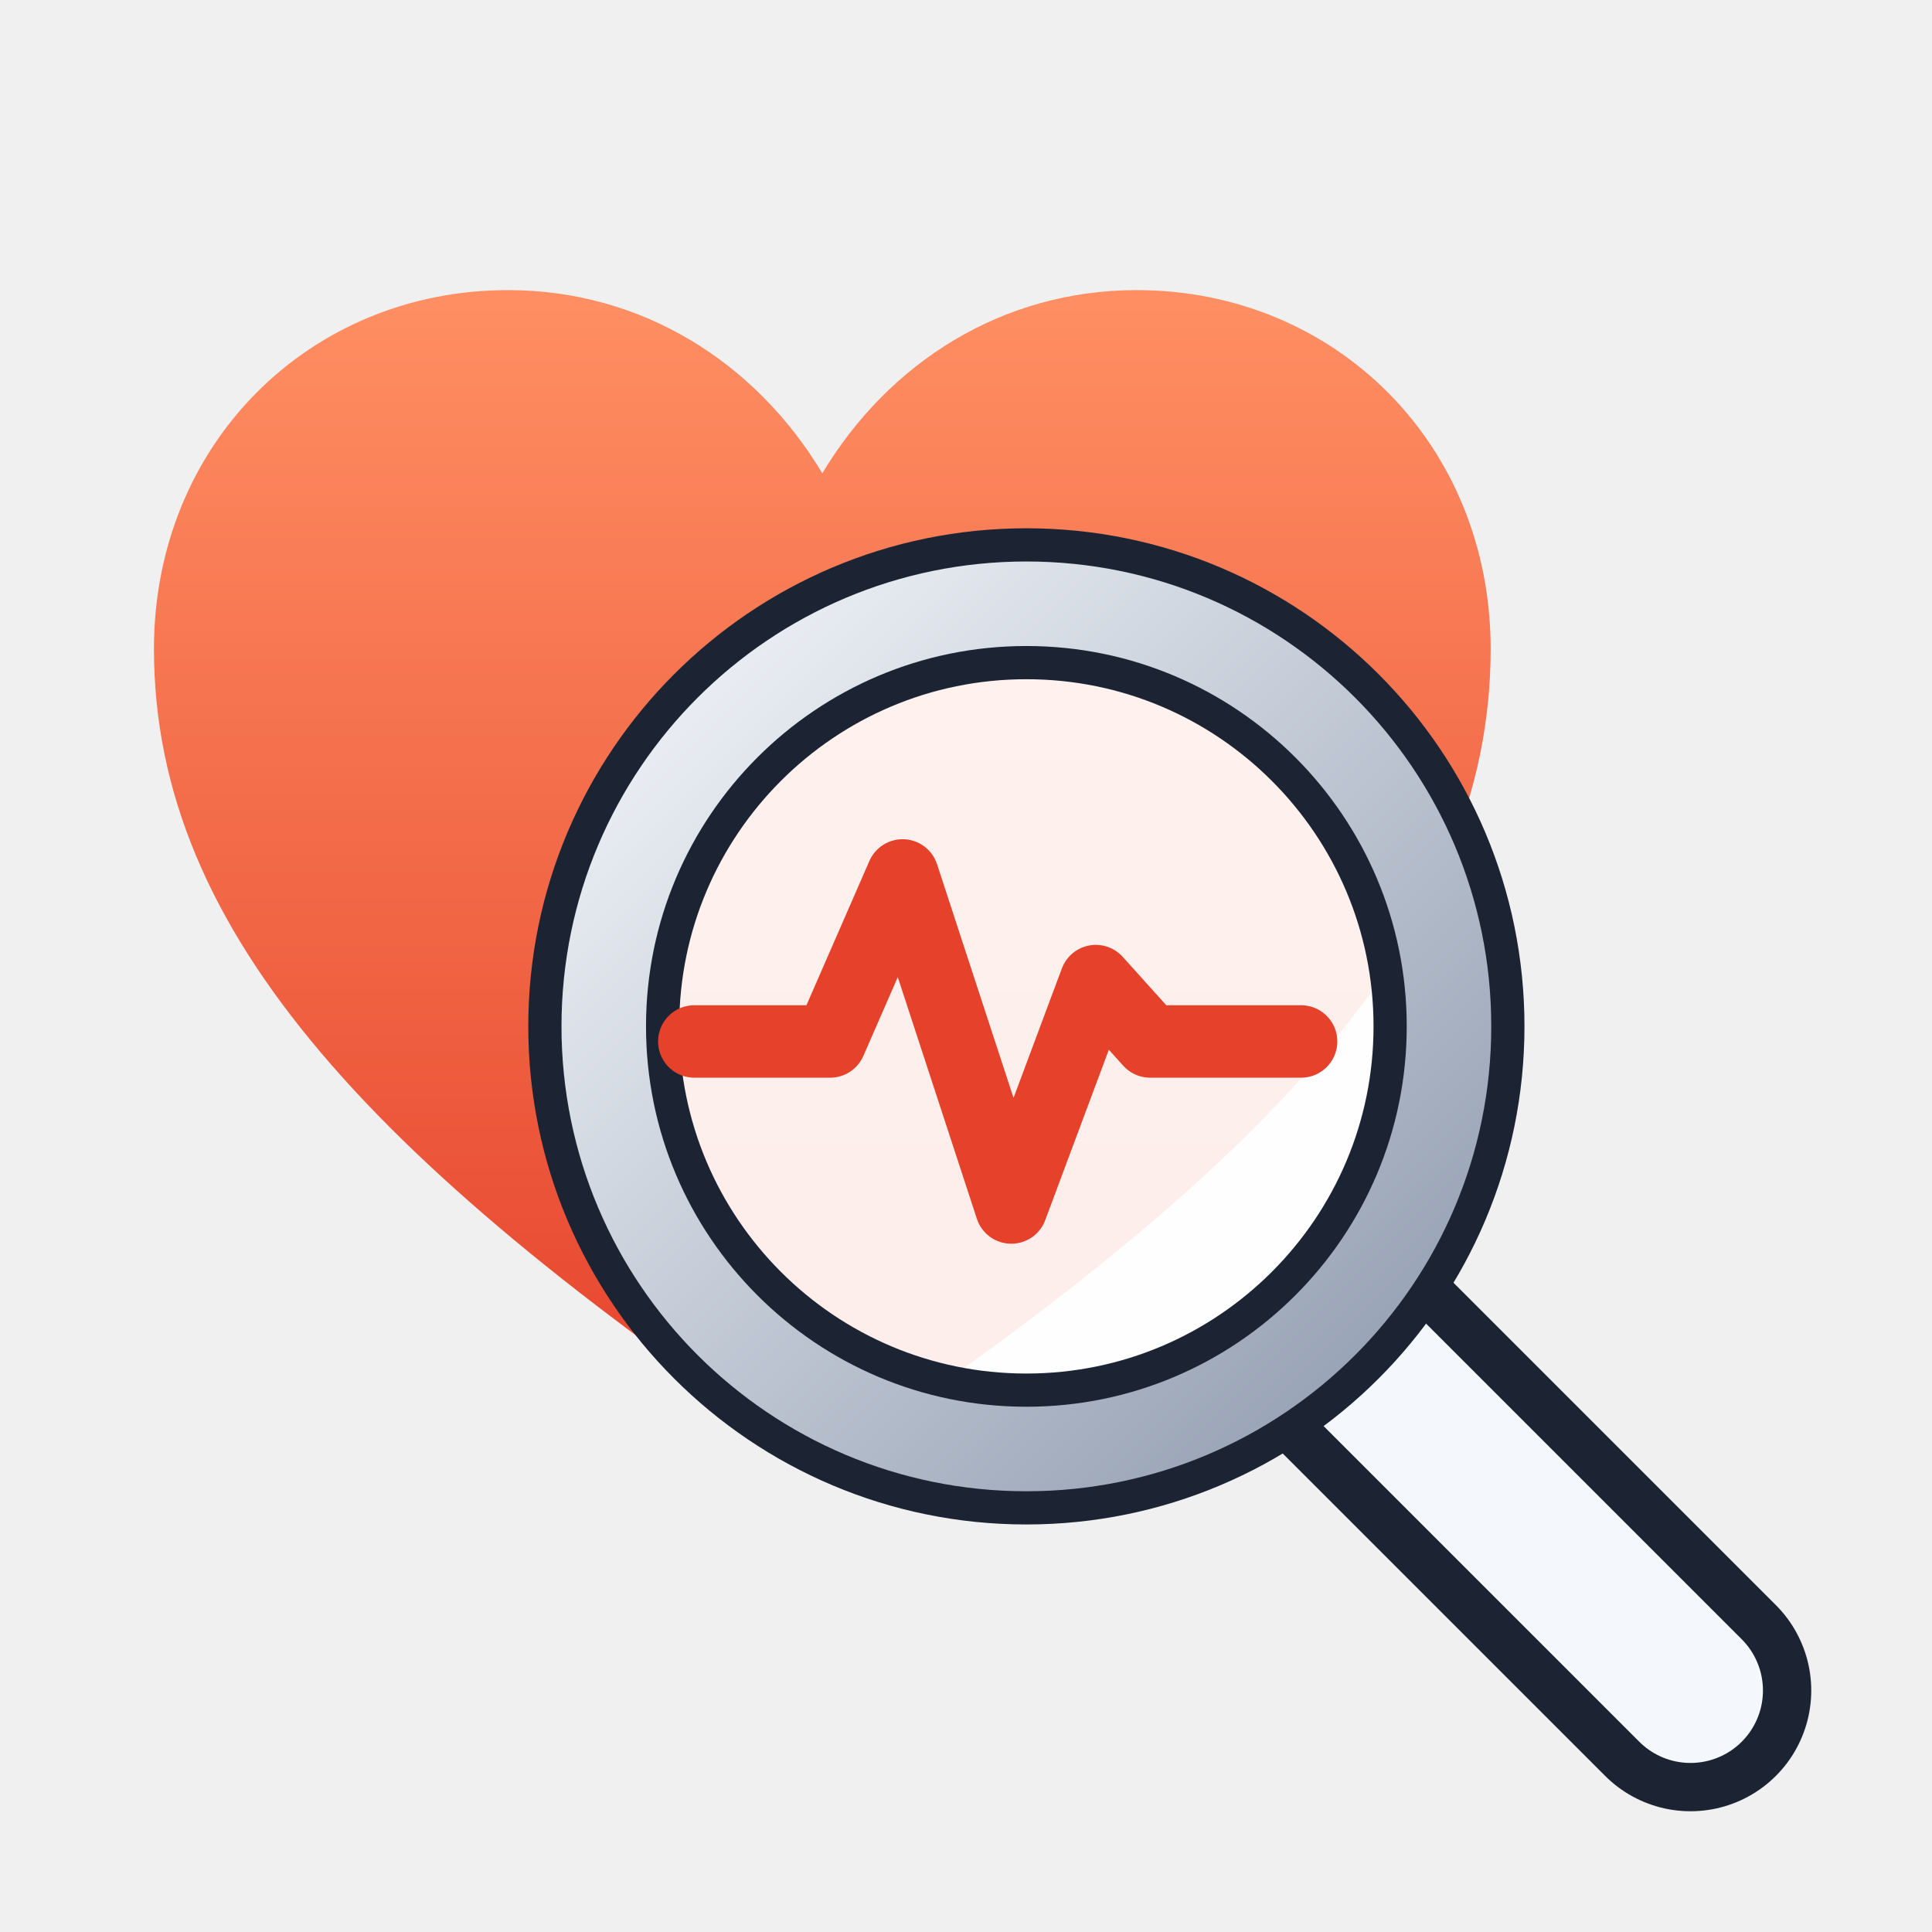
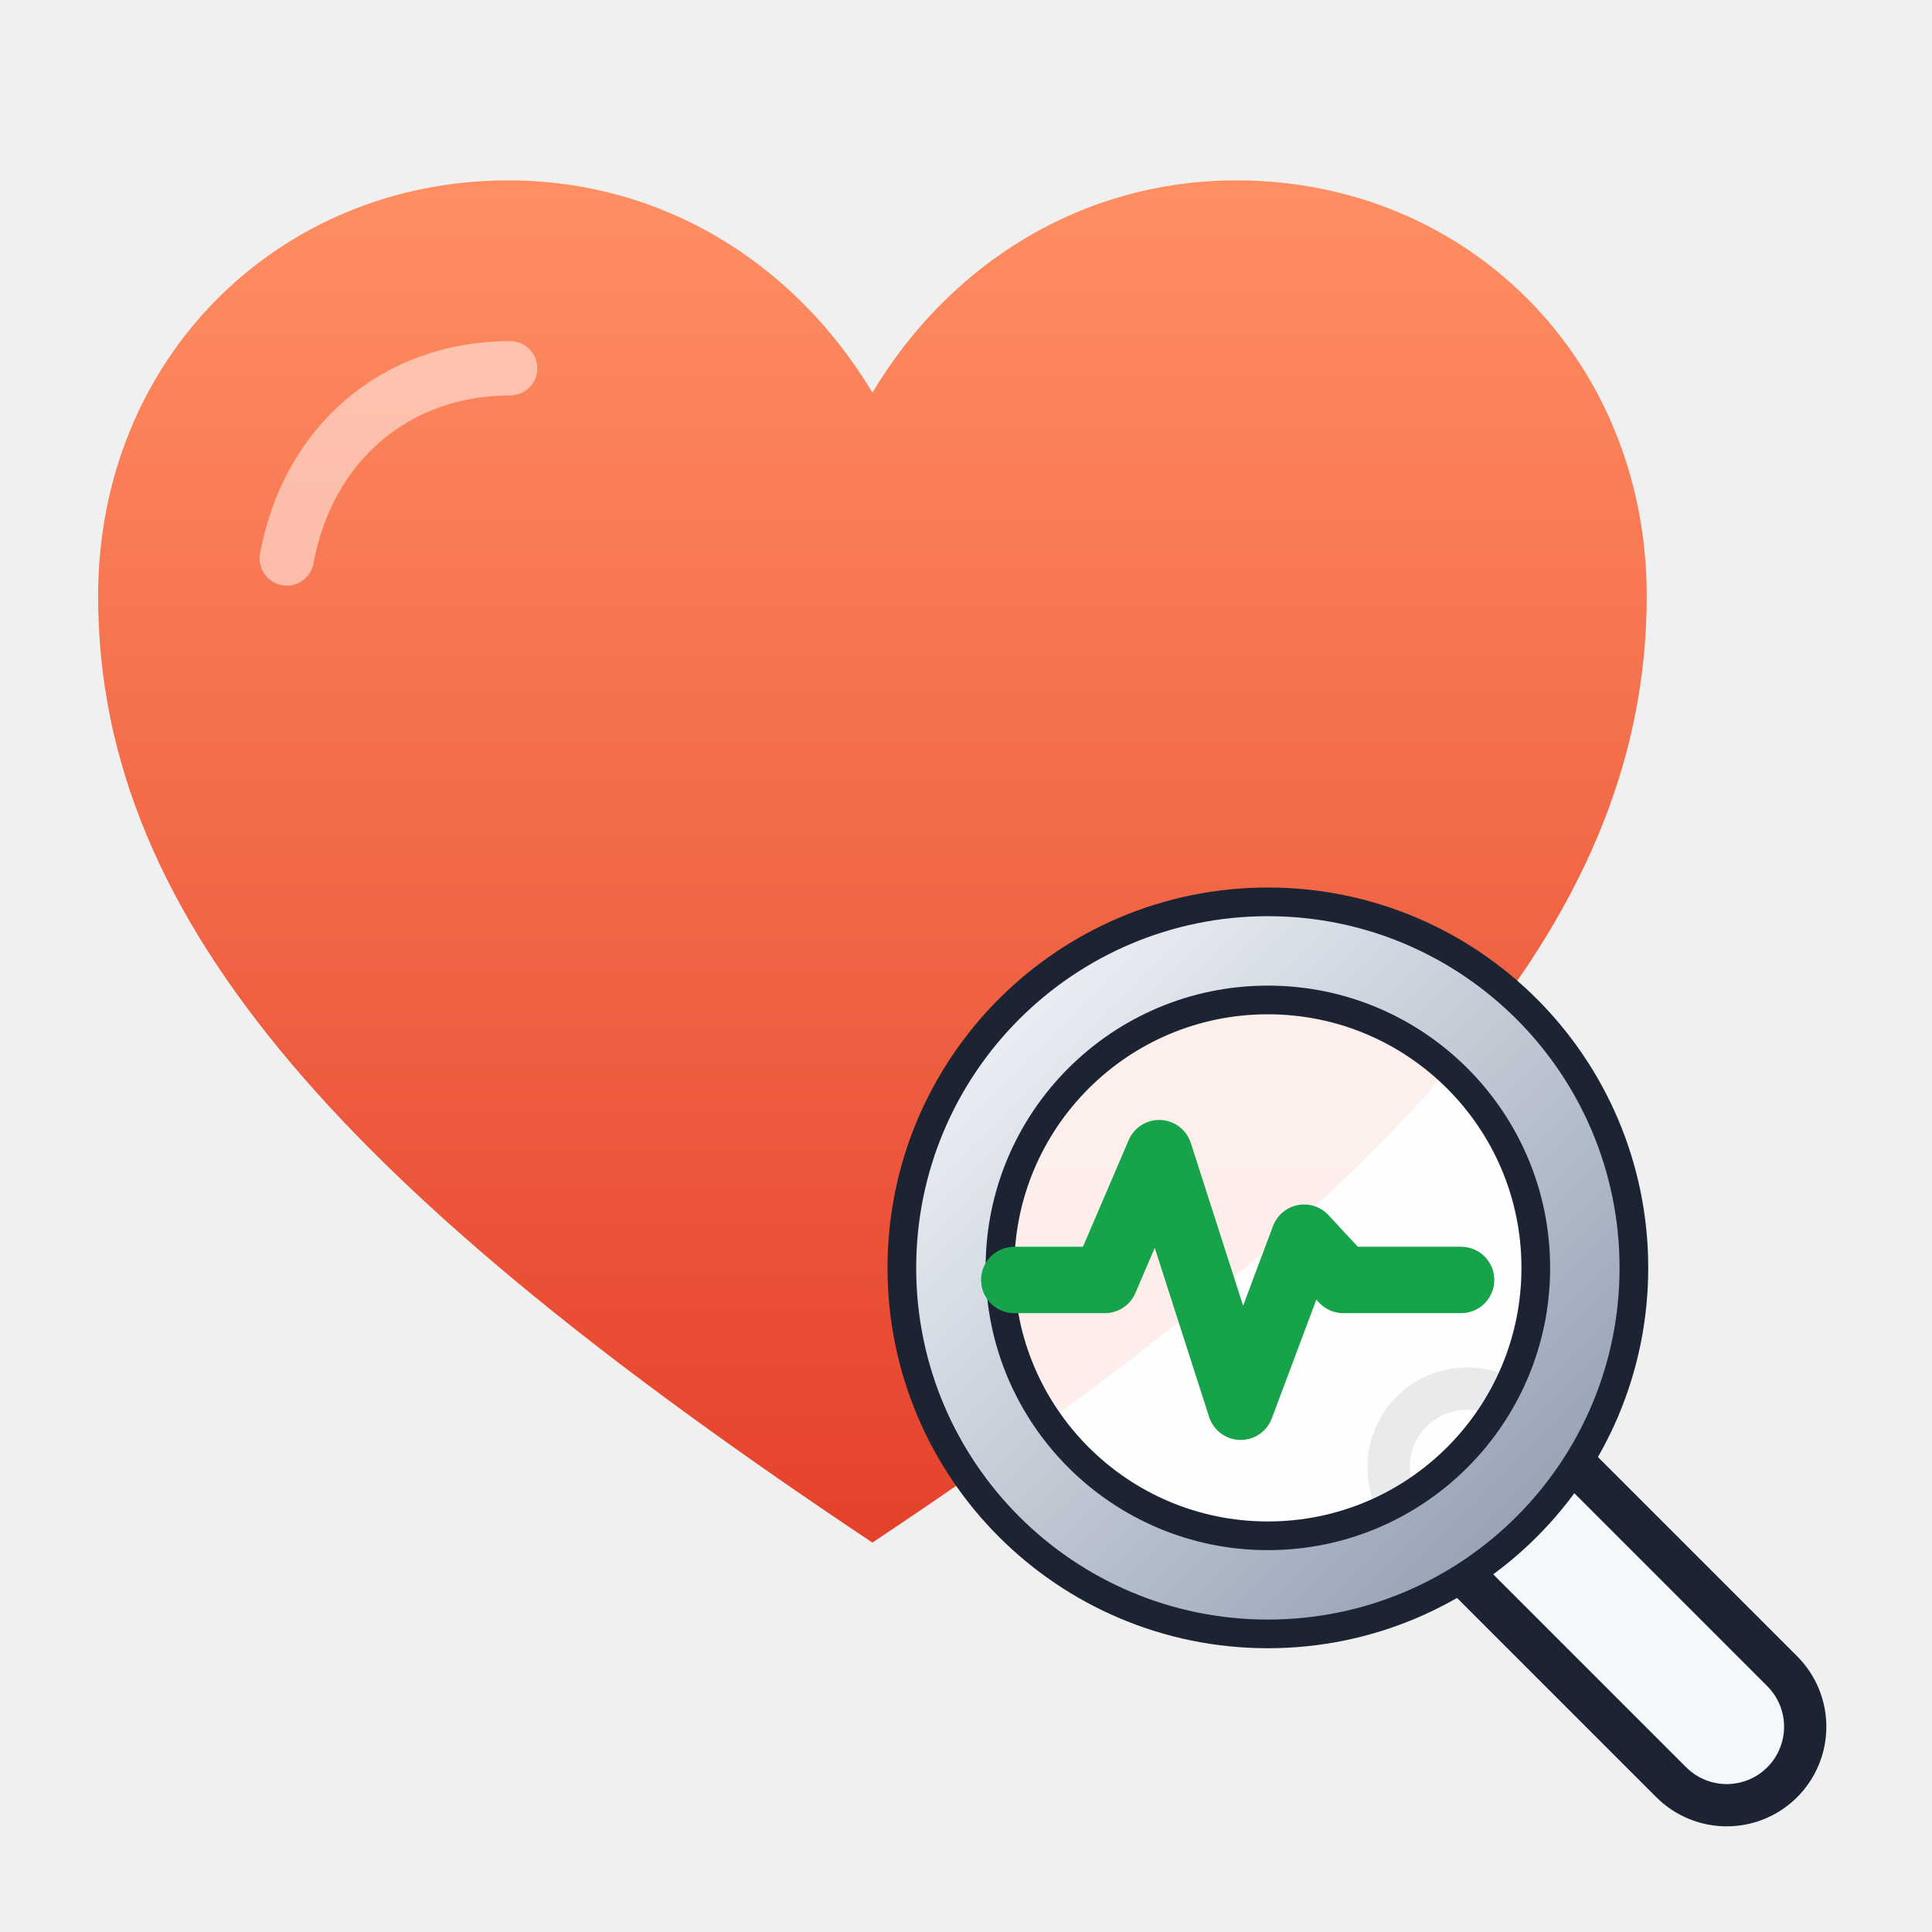
<svg xmlns="http://www.w3.org/2000/svg" viewBox="0 0 64 64">
  <defs>
    <linearGradient id="lh-heart" x1="0" y1="0" x2="0" y2="1">
      <stop offset="0" stop-color="#ff8f63" />
      <stop offset="1" stop-color="#e5412b" />
    </linearGradient>
    <radialGradient id="lh-glass" cx=".35" cy=".3" r=".9">
      <stop offset="0" stop-color="#ffffff" stop-opacity=".35" />
      <stop offset="1" stop-color="#bcd3ff" stop-opacity=".08" />
    </radialGradient>
    <linearGradient id="lh-rim" x1="0" y1="0" x2="1" y2="1">
      <stop offset="0" stop-color="#f4f7fb" />
      <stop offset="1" stop-color="#8e9aae" />
    </linearGradient>
  </defs>
-   <g transform="translate(1 1) scale(.82)">
+   <g transform="translate(-1.5 -4) scale(.95)">
    <path d="M32 58C14 46 5 36.5 5 25 5 16.7 11.3 10.5 19.3 10.5c5.4 0 10 2.9 12.7 7.4 2.7-4.5 7.3-7.4 12.7-7.4C52.7 10.5 59 16.7 59 25 59 36.5 50 46 32 58z" fill="url(#lh-heart)" />
  </g>
-   <path d="M45 45l11 11" stroke="#1c2434" stroke-width="8" stroke-linecap="round" />
-   <path d="M45 45l11 11" stroke="#f4f7fb" stroke-width="4.8" stroke-linecap="round" />
-   <circle cx="34" cy="34" r="14" fill="#ffffff" fill-opacity=".9" />
-   <circle cx="34" cy="34" r="14" fill="none" stroke="#1c2434" stroke-width="5" />
-   <circle cx="34" cy="34" r="14" fill="none" stroke="url(#lh-rim)" stroke-width="2.8" />
-   <path d="M23 34.5h4.5l2.4-5.5 3.6 11 2.8-7.5 1.8 2h5" fill="none" stroke="#e5412b" stroke-width="2.4" stroke-linecap="round" stroke-linejoin="round" />
+   <path d="M9.5 18.5c.7-3.8 3.6-6.3 7.4-6.3" fill="none" stroke="#fff" stroke-opacity=".5" stroke-width="1.8" stroke-linecap="round" />
+   <path d="M48.6 48.6l8.6 8.6" stroke="#1c2434" stroke-width="6.6" stroke-linecap="round" />
+   <path d="M48.6 48.6l8.6 8.6" stroke="#f4f7fb" stroke-width="3.8" stroke-linecap="round" />
+   <circle cx="42" cy="42" r="10.5" fill="#ffffff" fill-opacity=".9" />
+   <circle cx="42" cy="42" r="10.5" fill="none" stroke="#1c2434" stroke-width="4.2" />
+   <circle cx="42" cy="42" r="10.5" fill="none" stroke="url(#lh-rim)" stroke-width="2.3" />
+   <path d="M33.6 42.4h3l1.8-4.2 2.7 8.4 2.1-5.6 1.3 1.4h3.9" fill="none" stroke="#16a34a" stroke-width="2.2" stroke-linecap="round" stroke-linejoin="round" />
</svg>
